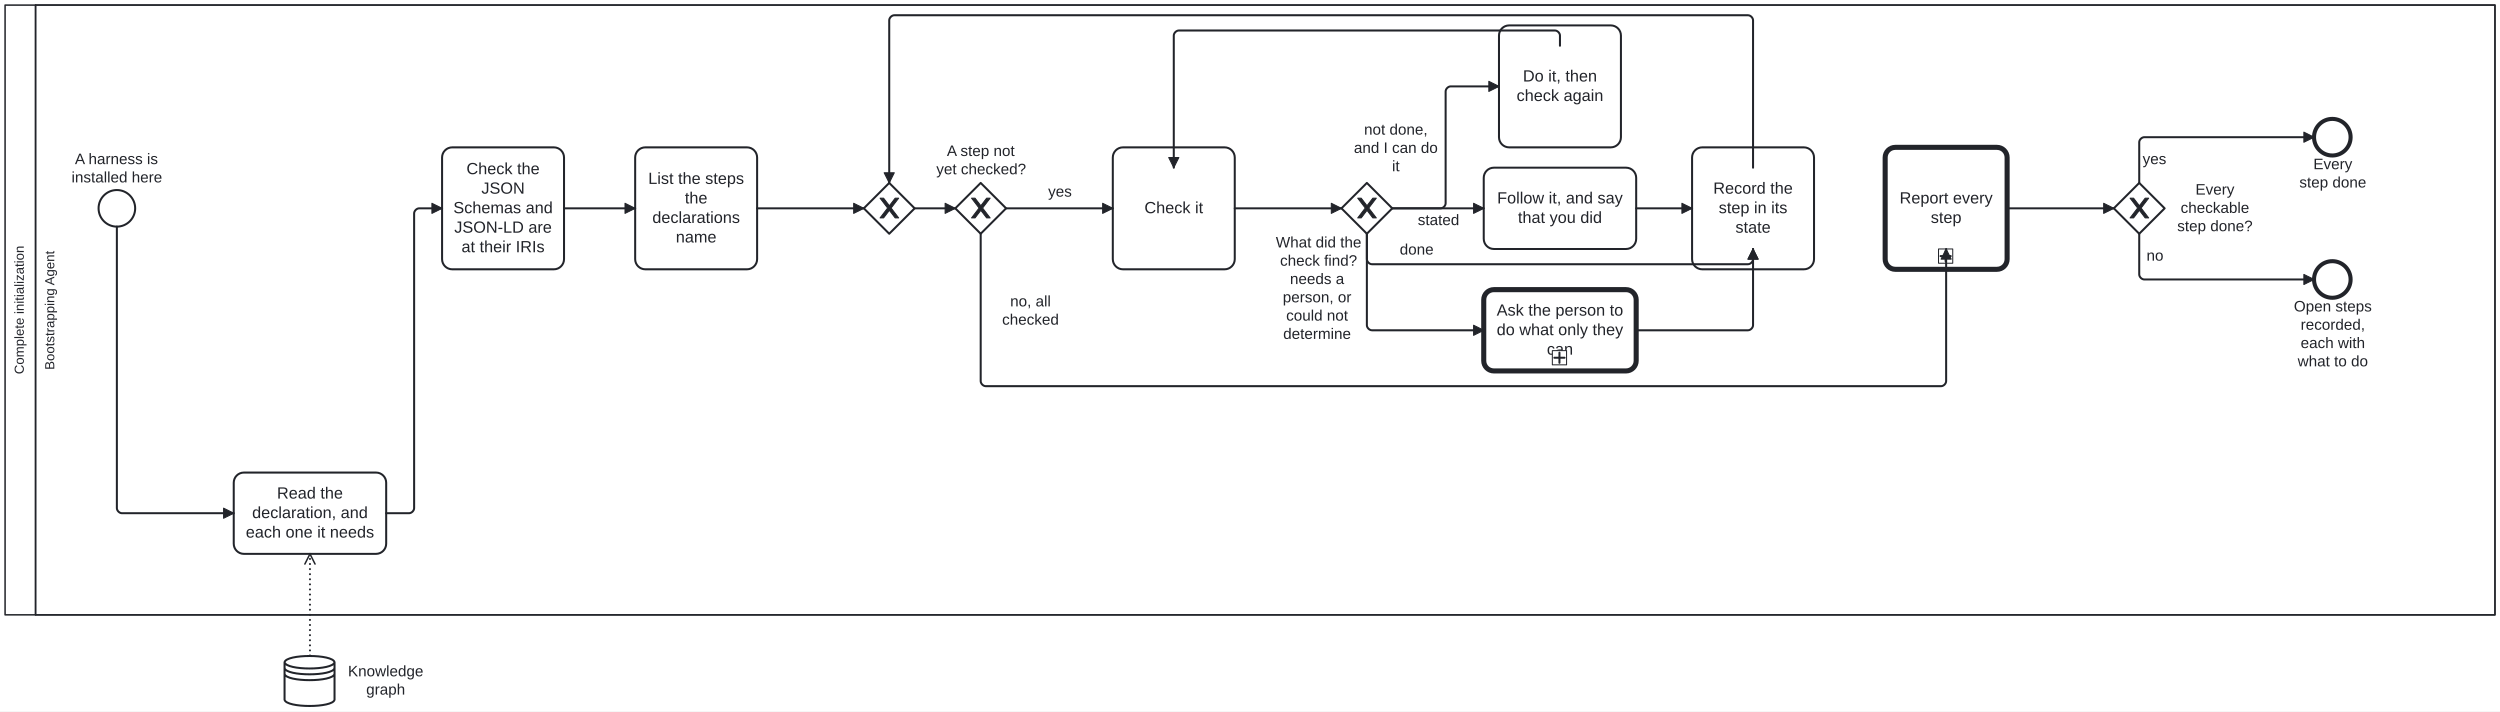
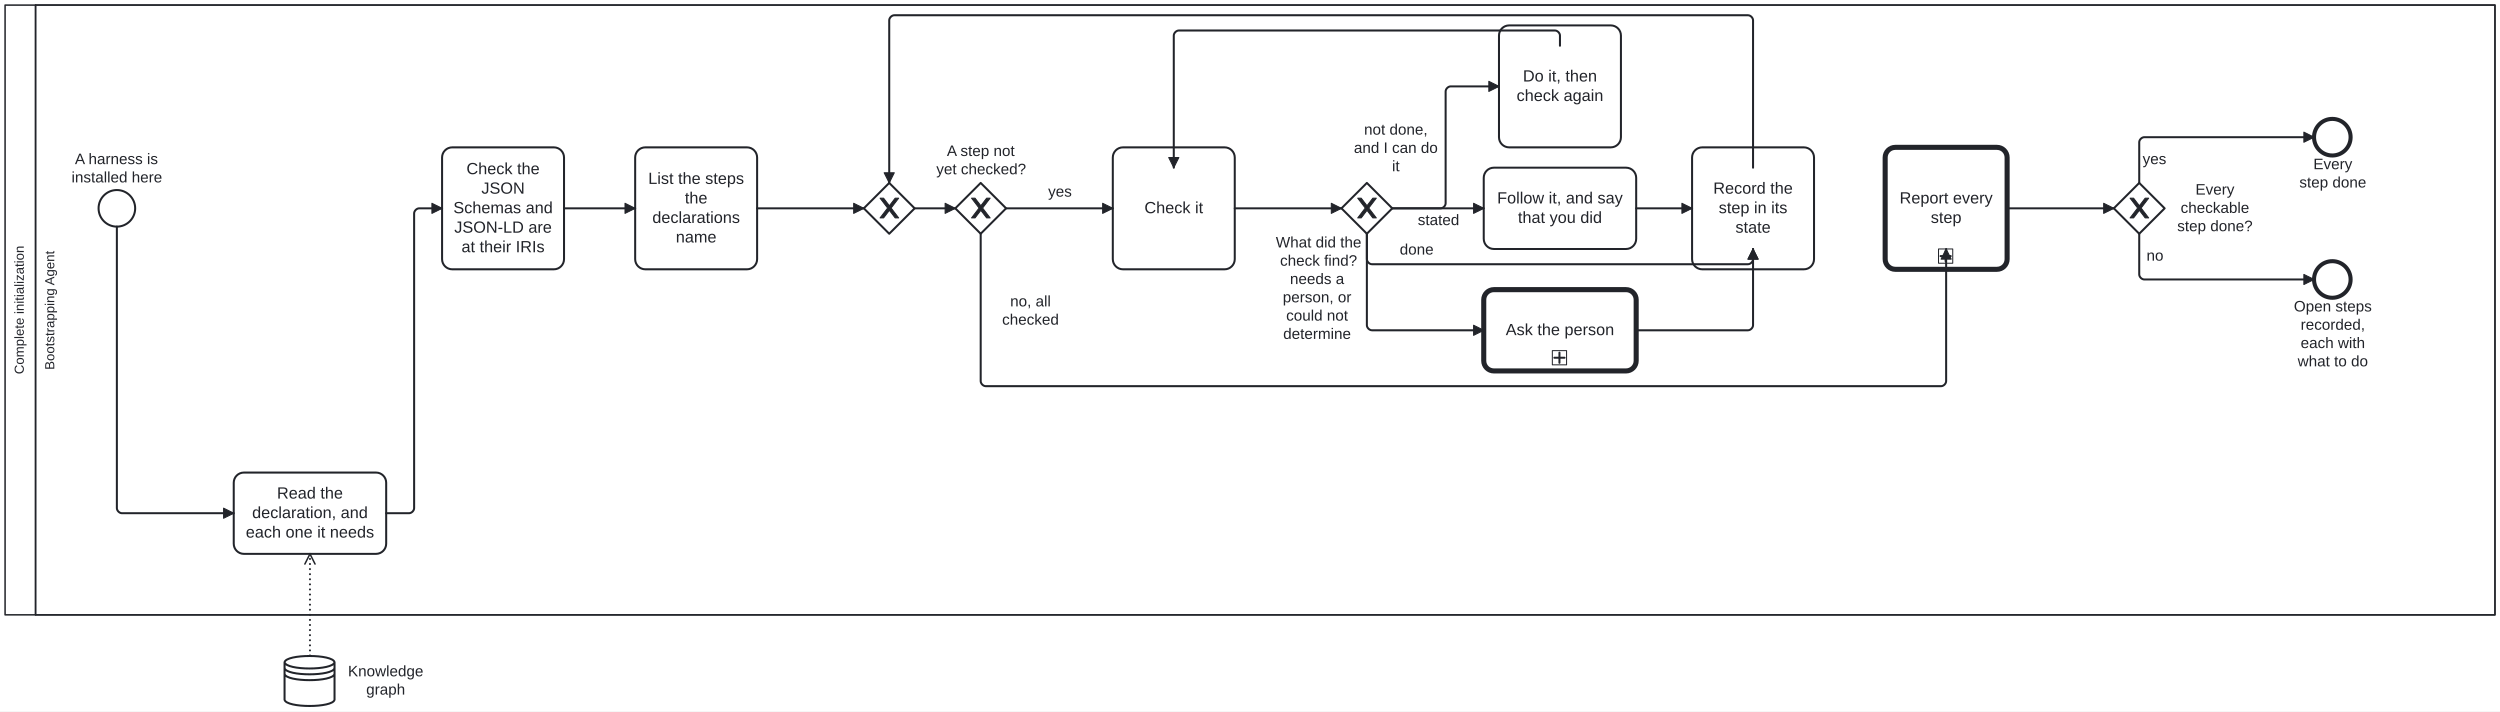
<svg xmlns="http://www.w3.org/2000/svg" width="100%" style="max-width:100%;height:auto" viewBox="135 75 2460 700" version="1.1">
  <rect x="135" y="75" width="2460" height="700" fill="#ffffff" />
  <g class="djs-group">
    <g class="djs-element djs-shape" data-element-id="Participant_Process_CompleteInitialization" style="display: block;" transform="matrix(1 0 0 1 140 80)">
      <g class="djs-visual">
        <rect x="0" y="0" width="2450" height="600" rx="0" ry="0" style="stroke-linecap: round; stroke-linejoin: round; stroke: rgb(34, 36, 42); stroke-width: 1.5px; fill: white; fill-opacity: 0.95;" />
        <path style="fill: none; stroke-linecap: round; stroke-linejoin: round; stroke: rgb(34, 36, 42); stroke-width: 1.5px;" d="M30,0L30,600" />
        <text lineHeight="1.05" class="djs-label" transform="matrix(-1.83697e-16 -1 1 -1.83697e-16 0 600)" style="font-family: Arial, sans-serif; font-size: 13px; font-weight: normal; fill: rgb(34, 36, 42);">
          <tspan x="236.774" y="18.413">Complete initialization</tspan>
        </text>
      </g>
      <rect class="djs-hit djs-hit-all" x="0" y="0" width="2450" height="600" style="fill: none; stroke-opacity: 0; stroke: white; stroke-width: 15px;" />
    </g>
    <g class="djs-children">
      <g class="djs-group">
        <g class="djs-element djs-shape" data-element-id="Lane_BootstrappingAgent" style="display: block;" transform="matrix(1 0 0 1 170 80)">
          <g class="djs-visual">
            <rect x="0" y="0" width="2420" height="600" rx="0" ry="0" style="stroke-linecap: round; stroke-linejoin: round; stroke: rgb(34, 36, 42); stroke-width: 1.5px; fill: white; fill-opacity: 0.25;" />
            <text lineHeight="1.05" class="djs-label" transform="matrix(-1.83697e-16 -1 1 -1.83697e-16 0 600)" style="font-family: Arial, sans-serif; font-size: 13px; font-weight: normal; fill: rgb(34, 36, 42);">
              <tspan x="241.097" y="18.413">Bootstrapping Agent</tspan>
            </text>
          </g>
          <rect class="djs-hit djs-hit-all" x="0" y="0" width="2420" height="600" style="fill: none; stroke-opacity: 0; stroke: white; stroke-width: 15px;" />
        </g>
      </g>
      <g class="djs-group">
        <g class="djs-element djs-shape" data-element-id="Start_CompleteInitialization" style="display: block;" transform="matrix(1 0 0 1 232 262)">
          <g class="djs-visual">
            <circle cx="18" cy="18" r="18" style="stroke-linecap: round; stroke-linejoin: round; stroke: rgb(34, 36, 42); stroke-width: 2px; fill: white; fill-opacity: 0.95;" />
          </g>
          <rect class="djs-hit djs-hit-all" x="0" y="0" width="36" height="36" style="fill: none; stroke-opacity: 0; stroke: white; stroke-width: 15px;" />
        </g>
      </g>
      <g class="djs-group">
        <g class="djs-element djs-shape" data-element-id="Start_CompleteInitialization_label" style="display: block;" transform="matrix(1 0 0 1 205 223)">
          <g class="djs-visual">
            <text lineHeight="1.2" class="djs-label" style="font-family: Arial, sans-serif; font-size: 15px; font-weight: normal; fill: rgb(34, 36, 42);">
              <tspan x="3.732" y="13.5">A harness is </tspan>
              <tspan x="0.388" y="31.5">installed here</tspan>
            </text>
          </g>
          <rect class="djs-hit djs-hit-all" x="0" y="0" width="90" height="36" style="fill: none; stroke-opacity: 0; stroke: white; stroke-width: 15px;" />
        </g>
      </g>
      <g class="djs-group">
        <g class="djs-element djs-shape" data-element-id="A_ReadDeclarations" style="display: block;" transform="matrix(1 0 0 1 365 540)">
          <g class="djs-visual">
            <rect x="0" y="0" width="150" height="80" rx="10" ry="10" style="stroke-linecap: round; stroke-linejoin: round; stroke: rgb(34, 36, 42); stroke-width: 2px; fill: white; fill-opacity: 0.95;" />
            <text lineHeight="1.2" class="djs-label" style="font-family: Arial, sans-serif; font-size: 16px; font-weight: normal; fill: rgb(34, 36, 42);">
              <tspan x="42.531" y="25.6">Read the </tspan>
              <tspan x="18.07" y="44.8">declaration, and </tspan>
              <tspan x="11.84" y="64">each one it needs</tspan>
            </text>
          </g>
          <rect class="djs-hit djs-hit-all" x="0" y="0" width="150" height="80" style="fill: none; stroke-opacity: 0; stroke: white; stroke-width: 15px;" />
        </g>
      </g>
      <g class="djs-group">
        <g class="djs-element djs-shape" data-element-id="A_CheckDocuments" style="display: block;" transform="matrix(1 0 0 1 570 220)">
          <g class="djs-visual">
            <rect x="0" y="0" width="120" height="120" rx="10" ry="10" style="stroke-linecap: round; stroke-linejoin: round; stroke: rgb(34, 36, 42); stroke-width: 2px; fill: white; fill-opacity: 0.95;" />
            <text lineHeight="1.2" class="djs-label" style="font-family: Arial, sans-serif; font-size: 16px; font-weight: normal; fill: rgb(34, 36, 42);">
              <tspan x="23.98" y="26.4">Check the </tspan>
              <tspan x="38.664" y="45.6">JSON </tspan>
              <tspan x="11.082" y="64.8">Schemas and </tspan>
              <tspan x="11.988" y="84">JSON-LD are </tspan>
              <tspan x="19.098" y="103.2">at their IRIs</tspan>
            </text>
          </g>
          <rect class="djs-hit djs-hit-all" x="0" y="0" width="120" height="120" style="fill: none; stroke-opacity: 0; stroke: white; stroke-width: 15px;" />
        </g>
      </g>
      <g class="djs-group">
        <g class="djs-element djs-shape" data-element-id="A_ListSteps" style="display: block;" transform="matrix(1 0 0 1 760 220)">
          <g class="djs-visual">
            <rect x="0" y="0" width="120" height="120" rx="10" ry="10" style="stroke-linecap: round; stroke-linejoin: round; stroke: rgb(34, 36, 42); stroke-width: 2px; fill: white; fill-opacity: 0.95;" />
            <text lineHeight="1.2" class="djs-label" style="font-family: Arial, sans-serif; font-size: 16px; font-weight: normal; fill: rgb(34, 36, 42);">
              <tspan x="12.863" y="36">List the steps</tspan>
              <tspan x="48.879" y="55.2">the </tspan>
              <tspan x="16.863" y="74.4">declarations </tspan>
              <tspan x="39.988" y="93.6">name</tspan>
            </text>
          </g>
          <rect class="djs-hit djs-hit-all" x="0" y="0" width="120" height="120" style="fill: none; stroke-opacity: 0; stroke: white; stroke-width: 15px;" />
        </g>
      </g>
      <g class="djs-group">
        <g class="djs-element djs-shape" data-element-id="GW_NextStep_Join" style="display: block;" transform="matrix(1 0 0 1 985 255)">
          <g class="djs-visual">
            <polygon points="25,0 50,25 25,50 0,25" style="stroke-linecap: round; stroke-linejoin: round; stroke: rgb(34, 36, 42); stroke-width: 2px; fill: white; fill-opacity: 0.95;" />
            <path d="m 16,15 7.429,9.714 -7.429,9.714 3.429,0 5.714,-7.464 5.714,7.464 3.429,0 -7.429,-9.714 7.429,-9.714 -3.429,0 -5.714,7.464 -5.714,-7.464 -3.429,0 z" style="fill: rgb(34, 36, 42); stroke-linecap: round; stroke-linejoin: round; stroke: rgb(34, 36, 42); stroke-width: 1px;" />
          </g>
          <rect class="djs-hit djs-hit-all" x="0" y="0" width="50" height="50" style="fill: none; stroke-opacity: 0; stroke: white; stroke-width: 15px;" />
        </g>
      </g>
      <g class="djs-group">
        <g class="djs-element djs-shape" data-element-id="GW_NextStep" style="display: block;" transform="matrix(1 0 0 1 1075 255)">
          <g class="djs-visual">
            <polygon points="25,0 50,25 25,50 0,25" style="stroke-linecap: round; stroke-linejoin: round; stroke: rgb(34, 36, 42); stroke-width: 2px; fill: white; fill-opacity: 0.95;" />
            <path d="m 16,15 7.429,9.714 -7.429,9.714 3.429,0 5.714,-7.464 5.714,7.464 3.429,0 -7.429,-9.714 7.429,-9.714 -3.429,0 -5.714,7.464 -5.714,-7.464 -3.429,0 z" style="fill: rgb(34, 36, 42); stroke-linecap: round; stroke-linejoin: round; stroke: rgb(34, 36, 42); stroke-width: 1px;" />
          </g>
          <rect class="djs-hit djs-hit-all" x="0" y="0" width="50" height="50" style="fill: none; stroke-opacity: 0; stroke: white; stroke-width: 15px;" />
        </g>
      </g>
      <g class="djs-group">
        <g class="djs-element djs-shape" data-element-id="GW_NextStep_label" style="display: block;" transform="matrix(1 0 0 1 1056 215)">
          <g class="djs-visual">
            <text lineHeight="1.2" class="djs-label" style="font-family: Arial, sans-serif; font-size: 15px; font-weight: normal; fill: rgb(34, 36, 42);">
              <tspan x="10.728" y="13.5">A step not </tspan>
              <tspan x="0.306" y="31.5">yet checked?</tspan>
            </text>
          </g>
          <rect class="djs-hit djs-hit-all" x="0" y="0" width="89" height="36" style="fill: none; stroke-opacity: 0; stroke: white; stroke-width: 15px;" />
        </g>
      </g>
      <g class="djs-group">
        <g class="djs-element djs-shape" data-element-id="A_CheckStep" style="display: block;" transform="matrix(1 0 0 1 1230 220)">
          <g class="djs-visual">
            <rect x="0" y="0" width="120" height="120" rx="10" ry="10" style="stroke-linecap: round; stroke-linejoin: round; stroke: rgb(34, 36, 42); stroke-width: 2px; fill: white; fill-opacity: 0.95;" />
            <text lineHeight="1.2" class="djs-label" style="font-family: Arial, sans-serif; font-size: 16px; font-weight: normal; fill: rgb(34, 36, 42);">
              <tspan x="31.102" y="64.8">Check it</tspan>
            </text>
          </g>
          <rect class="djs-hit djs-hit-all" x="0" y="0" width="120" height="120" style="fill: none; stroke-opacity: 0; stroke: white; stroke-width: 15px;" />
        </g>
      </g>
      <g class="djs-group">
        <g class="djs-element djs-shape" data-element-id="GW_StepState" style="display: block;" transform="matrix(1 0 0 1 1455 255)">
          <g class="djs-visual">
            <polygon points="25,0 50,25 25,50 0,25" style="stroke-linecap: round; stroke-linejoin: round; stroke: rgb(34, 36, 42); stroke-width: 2px; fill: white; fill-opacity: 0.95;" />
            <path d="m 16,15 7.429,9.714 -7.429,9.714 3.429,0 5.714,-7.464 5.714,7.464 3.429,0 -7.429,-9.714 7.429,-9.714 -3.429,0 -5.714,7.464 -5.714,-7.464 -3.429,0 z" style="fill: rgb(34, 36, 42); stroke-linecap: round; stroke-linejoin: round; stroke: rgb(34, 36, 42); stroke-width: 1px;" />
          </g>
          <rect class="djs-hit djs-hit-all" x="0" y="0" width="50" height="50" style="fill: none; stroke-opacity: 0; stroke: white; stroke-width: 15px;" />
        </g>
      </g>
      <g class="djs-group">
        <g class="djs-element djs-shape" data-element-id="GW_StepState_label" style="display: block;" transform="matrix(1 0 0 1 1390 305)">
          <g class="djs-visual">
            <text lineHeight="1.2" class="djs-label" style="font-family: Arial, sans-serif; font-size: 15px; font-weight: normal; fill: rgb(34, 36, 42);">
              <tspan x="0.393" y="13.5">What did the</tspan>
              <tspan x="4.561" y="31.5">check find?</tspan>
            </text>
          </g>
          <rect class="djs-hit djs-hit-all" x="0" y="0" width="85" height="36" style="fill: none; stroke-opacity: 0; stroke: white; stroke-width: 15px;" />
        </g>
      </g>
      <g class="djs-group">
        <g class="djs-element djs-shape" data-element-id="A_PerformStep" style="display: block;" transform="matrix(1 0 0 1 1610 100)">
          <g class="djs-visual">
            <rect x="0" y="0" width="120" height="120" rx="10" ry="10" style="stroke-linecap: round; stroke-linejoin: round; stroke: rgb(34, 36, 42); stroke-width: 2px; fill: white; fill-opacity: 0.95;" />
            <text lineHeight="1.2" class="djs-label" style="font-family: Arial, sans-serif; font-size: 16px; font-weight: normal; fill: rgb(34, 36, 42);">
              <tspan x="23.535" y="55.2">Do it, then </tspan>
              <tspan x="17.305" y="74.4">check again</tspan>
            </text>
          </g>
          <rect class="djs-hit djs-hit-all" x="0" y="0" width="120" height="120" style="fill: none; stroke-opacity: 0; stroke: white; stroke-width: 15px;" />
        </g>
      </g>
      <g class="djs-group">
        <g class="djs-element djs-shape" data-element-id="A_FollowStated" style="display: block;" transform="matrix(1 0 0 1 1595 240)">
          <g class="djs-visual">
            <rect x="0" y="0" width="150" height="80" rx="10" ry="10" style="stroke-linecap: round; stroke-linejoin: round; stroke: rgb(34, 36, 42); stroke-width: 2px; fill: white; fill-opacity: 0.95;" />
            <text lineHeight="1.2" class="djs-label" style="font-family: Arial, sans-serif; font-size: 16px; font-weight: normal; fill: rgb(34, 36, 42);">
              <tspan x="13.195" y="35.2">Follow it, and say </tspan>
              <tspan x="33.637" y="54.4">that you did</tspan>
            </text>
          </g>
          <rect class="djs-hit djs-hit-all" x="0" y="0" width="150" height="80" style="fill: none; stroke-opacity: 0; stroke: white; stroke-width: 15px;" />
        </g>
      </g>
      <g class="djs-group">
        <a class="fa-subprocess-link" href="human-agent-discussion.svg" target="_top">
          <g class="djs-element djs-shape" data-element-id="A_AskPerson" style="display: block;" transform="matrix(1 0 0 1 1595 360)">
            <g class="djs-visual">
              <rect x="0" y="0" width="150" height="80" rx="10" ry="10" style="stroke-linecap: round; stroke-linejoin: round; stroke: rgb(34, 36, 42); stroke-width: 5px; fill: white; fill-opacity: 0.95;" />
              <text lineHeight="1.2" class="djs-label" style="font-family: Arial, sans-serif; font-size: 16px; font-weight: normal; fill: rgb(34, 36, 42);">
-                 <tspan x="12.742" y="25.6">Ask the person to </tspan>
-                 <tspan x="12.738" y="44.8">do what only they </tspan>
-                 <tspan x="62.102" y="64">can</tspan>
+                 <tspan x="21.637" y="44.8">Ask the person</tspan>
              </text>
              <rect x="0" y="0" width="14" height="14" rx="0" ry="0" style="stroke-linecap: round; stroke-linejoin: round; stroke: rgb(34, 36, 42); stroke-width: 1px; fill: white;" transform="matrix(1 0 0 1 67.5 60)" />
              <path data-marker="sub-process" d="m67.5,60 m 7,2 l 0,10 m -5,-5 l 10,0" style="fill: white; stroke-linecap: round; stroke-linejoin: round; stroke: rgb(34, 36, 42); stroke-width: 2px;" />
            </g>
            <rect class="djs-hit djs-hit-all" x="0" y="0" width="150" height="80" style="fill: none; stroke-opacity: 0; stroke: white; stroke-width: 15px;" />
          </g>
        </a>
      </g>
      <g class="djs-group">
        <g class="djs-element djs-shape" data-element-id="A_RecordStep" style="display: block;" transform="matrix(1 0 0 1 1800 220)">
          <g class="djs-visual">
            <rect x="0" y="0" width="120" height="120" rx="10" ry="10" style="stroke-linecap: round; stroke-linejoin: round; stroke: rgb(34, 36, 42); stroke-width: 2px; fill: white; fill-opacity: 0.95;" />
            <text lineHeight="1.2" class="djs-label" style="font-family: Arial, sans-serif; font-size: 16px; font-weight: normal; fill: rgb(34, 36, 42);">
              <tspan x="20.867" y="45.6">Record the </tspan>
              <tspan x="26.207" y="64.8">step in its </tspan>
              <tspan x="42.656" y="84">state</tspan>
            </text>
          </g>
          <rect class="djs-hit djs-hit-all" x="0" y="0" width="120" height="120" style="fill: none; stroke-opacity: 0; stroke: white; stroke-width: 15px;" />
        </g>
      </g>
      <g class="djs-group">
        <a class="fa-subprocess-link" href="log-message.svg" target="_top">
          <g class="djs-element djs-shape" data-element-id="A_Report" style="display: block;" transform="matrix(1 0 0 1 1990 220)">
            <g class="djs-visual">
              <rect x="0" y="0" width="120" height="120" rx="10" ry="10" style="stroke-linecap: round; stroke-linejoin: round; stroke: rgb(34, 36, 42); stroke-width: 5px; fill: white; fill-opacity: 0.95;" />
              <text lineHeight="1.2" class="djs-label" style="font-family: Arial, sans-serif; font-size: 16px; font-weight: normal; fill: rgb(34, 36, 42);">
                <tspan x="14.203" y="55.2">Report every </tspan>
                <tspan x="44.879" y="74.4">step</tspan>
              </text>
              <rect x="0" y="0" width="14" height="14" rx="0" ry="0" style="stroke-linecap: round; stroke-linejoin: round; stroke: rgb(34, 36, 42); stroke-width: 1px; fill: white;" transform="matrix(1 0 0 1 52.5 100)" />
              <path data-marker="sub-process" d="m52.5,100 m 7,2 l 0,10 m -5,-5 l 10,0" style="fill: white; stroke-linecap: round; stroke-linejoin: round; stroke: rgb(34, 36, 42); stroke-width: 2px;" />
            </g>
            <rect class="djs-hit djs-hit-all" x="0" y="0" width="120" height="120" style="fill: none; stroke-opacity: 0; stroke: white; stroke-width: 15px;" />
          </g>
        </a>
      </g>
      <g class="djs-group">
        <g class="djs-element djs-shape" data-element-id="GW_AllDone" style="display: block;" transform="matrix(1 0 0 1 2215 255)">
          <g class="djs-visual">
            <polygon points="25,0 50,25 25,50 0,25" style="stroke-linecap: round; stroke-linejoin: round; stroke: rgb(34, 36, 42); stroke-width: 2px; fill: white; fill-opacity: 0.95;" />
            <path d="m 16,15 7.429,9.714 -7.429,9.714 3.429,0 5.714,-7.464 5.714,7.464 3.429,0 -7.429,-9.714 7.429,-9.714 -3.429,0 -5.714,7.464 -5.714,-7.464 -3.429,0 z" style="fill: rgb(34, 36, 42); stroke-linecap: round; stroke-linejoin: round; stroke: rgb(34, 36, 42); stroke-width: 1px;" />
          </g>
          <rect class="djs-hit djs-hit-all" x="0" y="0" width="50" height="50" style="fill: none; stroke-opacity: 0; stroke: white; stroke-width: 15px;" />
        </g>
      </g>
      <g class="djs-group">
        <g class="djs-element djs-shape" data-element-id="GW_AllDone_label" style="display: block;" transform="matrix(1 0 0 1 2277 253)">
          <g class="djs-visual">
            <text lineHeight="1.2" class="djs-label" style="font-family: Arial, sans-serif; font-size: 15px; font-weight: normal; fill: rgb(34, 36, 42);">
              <tspan x="18.329" y="13.5">Every </tspan>
              <tspan x="3.728" y="31.5">checkable </tspan>
              <tspan x="0.385" y="49.5">step done?</tspan>
            </text>
          </g>
          <rect class="djs-hit djs-hit-all" x="0" y="0" width="75" height="54" style="fill: none; stroke-opacity: 0; stroke: white; stroke-width: 15px;" />
        </g>
      </g>
      <g class="djs-group">
        <g class="djs-element djs-shape" data-element-id="End_Complete" style="display: block;" transform="matrix(1 0 0 1 2412 192)">
          <g class="djs-visual">
            <circle cx="18" cy="18" r="18" style="stroke-linecap: round; stroke-linejoin: round; stroke: rgb(34, 36, 42); stroke-width: 4px; fill: white; fill-opacity: 0.95;" />
          </g>
          <rect class="djs-hit djs-hit-all" x="0" y="0" width="36" height="36" style="fill: none; stroke-opacity: 0; stroke: white; stroke-width: 15px;" />
        </g>
      </g>
      <g class="djs-group">
        <g class="djs-element djs-shape" data-element-id="End_Complete_label" style="display: block;" transform="matrix(1 0 0 1 2395 228)">
          <g class="djs-visual">
            <text lineHeight="1.2" class="djs-label" style="font-family: Arial, sans-serif; font-size: 15px; font-weight: normal; fill: rgb(34, 36, 42);">
              <tspan x="16.329" y="13.5">Every </tspan>
              <tspan x="2.556" y="31.5">step done</tspan>
            </text>
          </g>
          <rect class="djs-hit djs-hit-all" x="0" y="0" width="71" height="36" style="fill: none; stroke-opacity: 0; stroke: white; stroke-width: 15px;" />
        </g>
      </g>
      <g class="djs-group">
        <g class="djs-element djs-shape" data-element-id="End_OpenStepsRecorded" style="display: block;" transform="matrix(1 0 0 1 2412 332)">
          <g class="djs-visual">
            <circle cx="18" cy="18" r="18" style="stroke-linecap: round; stroke-linejoin: round; stroke: rgb(34, 36, 42); stroke-width: 4px; fill: white; fill-opacity: 0.95;" />
          </g>
          <rect class="djs-hit djs-hit-all" x="0" y="0" width="36" height="36" style="fill: none; stroke-opacity: 0; stroke: white; stroke-width: 15px;" />
        </g>
      </g>
      <g class="djs-group">
        <g class="djs-element djs-shape" data-element-id="End_OpenStepsRecorded_label" style="display: block;" transform="matrix(1 0 0 1 2392 368)">
          <g class="djs-visual">
            <text lineHeight="1.2" class="djs-label" style="font-family: Arial, sans-serif; font-size: 15px; font-weight: normal; fill: rgb(34, 36, 42);">
              <tspan x="0.143" y="13.5">Open steps </tspan>
              <tspan x="6.815" y="31.5">recorded, </tspan>
              <tspan x="6.815" y="49.5">each with </tspan>
              <tspan x="3.893" y="67.5">what to do</tspan>
            </text>
          </g>
          <rect class="djs-hit djs-hit-all" x="0" y="0" width="77" height="72" style="fill: none; stroke-opacity: 0; stroke: white; stroke-width: 15px;" />
        </g>
      </g>
      <g class="djs-group">
        <g class="djs-element djs-connection" data-element-id="SF_CI_1" style="display: block;">
          <g class="djs-visual">
            <defs>
              <marker id="bpmn-marker-1" viewBox="0 0 20 20" refX="11" refY="10" markerWidth="10" markerHeight="10" orient="auto">
                <path d="M 1 5 L 11 10 L 1 15 Z" style="stroke-linecap: round; stroke-linejoin: round; stroke: rgb(34, 36, 42); stroke-width: 1px; fill: rgb(34, 36, 42);" />
              </marker>
            </defs>
            <path data-corner-radius="5" style="fill: none; stroke-linecap: round; stroke-linejoin: round; stroke: rgb(34, 36, 42); stroke-width: 2px; marker-end: url('#bpmn-marker-1');" d="M250,298L250,575C250,577.5,252.5,580,255,580L365,580" />
          </g>
          <path d="M250,298L250,580L365,580" class="djs-hit djs-hit-stroke" style="fill: none; stroke-opacity: 0; stroke: white; stroke-width: 15px;" />
        </g>
      </g>
      <g class="djs-group">
        <g class="djs-element djs-connection" data-element-id="SF_CI_2" style="display: block;">
          <g class="djs-visual">
            <defs>
              <marker id="bpmn-marker-2" viewBox="0 0 20 20" refX="11" refY="10" markerWidth="10" markerHeight="10" orient="auto">
                <path d="M 1 5 L 11 10 L 1 15 Z" style="stroke-linecap: round; stroke-linejoin: round; stroke: rgb(34, 36, 42); stroke-width: 1px; fill: rgb(34, 36, 42);" />
              </marker>
            </defs>
            <path data-corner-radius="5" style="fill: none; stroke-linecap: round; stroke-linejoin: round; stroke: rgb(34, 36, 42); stroke-width: 2px; marker-end: url('#bpmn-marker-2');" d="M515,580L537.5,580C540,580,542.5,577.5,542.5,575L542.5,285C542.5,282.5,545,280,547.5,280L570,280" />
          </g>
          <path d="M515,580L542.5,580L542.5,280L570,280" class="djs-hit djs-hit-stroke" style="fill: none; stroke-opacity: 0; stroke: white; stroke-width: 15px;" />
        </g>
      </g>
      <g class="djs-group">
        <g class="djs-element djs-connection" data-element-id="SF_CI_18" style="display: block;">
          <g class="djs-visual">
            <defs>
              <marker id="bpmn-marker-3" viewBox="0 0 20 20" refX="11" refY="10" markerWidth="10" markerHeight="10" orient="auto">
                <path d="M 1 5 L 11 10 L 1 15 Z" style="stroke-linecap: round; stroke-linejoin: round; stroke: rgb(34, 36, 42); stroke-width: 1px; fill: rgb(34, 36, 42);" />
              </marker>
            </defs>
            <path data-corner-radius="5" style="fill: none; stroke-linecap: round; stroke-linejoin: round; stroke: rgb(34, 36, 42); stroke-width: 2px; marker-end: url('#bpmn-marker-3');" d="M690,280L760,280" />
          </g>
          <path d="M690,280L760,280" class="djs-hit djs-hit-stroke" style="fill: none; stroke-opacity: 0; stroke: white; stroke-width: 15px;" />
        </g>
      </g>
      <g class="djs-group">
        <g class="djs-element djs-connection" data-element-id="SF_CI_3" style="display: block;">
          <g class="djs-visual">
            <defs>
              <marker id="bpmn-marker-4" viewBox="0 0 20 20" refX="11" refY="10" markerWidth="10" markerHeight="10" orient="auto">
                <path d="M 1 5 L 11 10 L 1 15 Z" style="stroke-linecap: round; stroke-linejoin: round; stroke: rgb(34, 36, 42); stroke-width: 1px; fill: rgb(34, 36, 42);" />
              </marker>
            </defs>
            <path data-corner-radius="5" style="fill: none; stroke-linecap: round; stroke-linejoin: round; stroke: rgb(34, 36, 42); stroke-width: 2px; marker-end: url('#bpmn-marker-4');" d="M880,280L985,280" />
          </g>
          <path d="M880,280L985,280" class="djs-hit djs-hit-stroke" style="fill: none; stroke-opacity: 0; stroke: white; stroke-width: 15px;" />
        </g>
      </g>
      <g class="djs-group">
        <g class="djs-element djs-connection" data-element-id="SF_CI_4" style="display: block;">
          <g class="djs-visual">
            <defs>
              <marker id="bpmn-marker-5" viewBox="0 0 20 20" refX="11" refY="10" markerWidth="10" markerHeight="10" orient="auto">
                <path d="M 1 5 L 11 10 L 1 15 Z" style="stroke-linecap: round; stroke-linejoin: round; stroke: rgb(34, 36, 42); stroke-width: 1px; fill: rgb(34, 36, 42);" />
              </marker>
            </defs>
            <path data-corner-radius="5" style="fill: none; stroke-linecap: round; stroke-linejoin: round; stroke: rgb(34, 36, 42); stroke-width: 2px; marker-end: url('#bpmn-marker-5');" d="M1125,280L1230,280" />
          </g>
          <path d="M1125,280L1230,280" class="djs-hit djs-hit-stroke" style="fill: none; stroke-opacity: 0; stroke: white; stroke-width: 15px;" />
        </g>
      </g>
      <g class="djs-group">
        <g class="djs-element djs-shape" data-element-id="SF_CI_4_label" style="display: block;" transform="matrix(1 0 0 1 1166 255)">
          <g class="djs-visual">
            <text lineHeight="1.2" class="djs-label" style="font-family: Arial, sans-serif; font-size: 15px; font-weight: normal; fill: rgb(34, 36, 42);">
              <tspan x="0.329" y="13.5">yes</tspan>
            </text>
          </g>
          <rect class="djs-hit djs-hit-all" x="0" y="0" width="24" height="18" style="fill: none; stroke-opacity: 0; stroke: white; stroke-width: 15px;" />
        </g>
      </g>
      <g class="djs-group">
        <g class="djs-element djs-connection" data-element-id="SF_CI_5" style="display: block;">
          <g class="djs-visual">
            <defs>
              <marker id="bpmn-marker-6" viewBox="0 0 20 20" refX="11" refY="10" markerWidth="10" markerHeight="10" orient="auto">
                <path d="M 1 5 L 11 10 L 1 15 Z" style="stroke-linecap: round; stroke-linejoin: round; stroke: rgb(34, 36, 42); stroke-width: 1px; fill: rgb(34, 36, 42);" />
              </marker>
            </defs>
            <path data-corner-radius="5" style="fill: none; stroke-linecap: round; stroke-linejoin: round; stroke: rgb(34, 36, 42); stroke-width: 2px; marker-end: url('#bpmn-marker-6');" d="M1350,280L1455,280" />
          </g>
          <path d="M1350,280L1455,280" class="djs-hit djs-hit-stroke" style="fill: none; stroke-opacity: 0; stroke: white; stroke-width: 15px;" />
        </g>
      </g>
      <g class="djs-group">
        <g class="djs-element djs-connection" data-element-id="SF_CI_6" style="display: block;">
          <g class="djs-visual">
            <defs>
              <marker id="bpmn-marker-7" viewBox="0 0 20 20" refX="11" refY="10" markerWidth="10" markerHeight="10" orient="auto">
                <path d="M 1 5 L 11 10 L 1 15 Z" style="stroke-linecap: round; stroke-linejoin: round; stroke: rgb(34, 36, 42); stroke-width: 1px; fill: rgb(34, 36, 42);" />
              </marker>
            </defs>
            <path data-corner-radius="5" style="fill: none; stroke-linecap: round; stroke-linejoin: round; stroke: rgb(34, 36, 42); stroke-width: 2px; marker-end: url('#bpmn-marker-7');" d="M1480,305L1480,330C1480,332.5,1482.5,335,1485,335L1855,335C1857.5,335,1860,332.5,1860,330L1860,320" />
          </g>
          <path d="M1480,305L1480,335L1860,335L1860,320" class="djs-hit djs-hit-stroke" style="fill: none; stroke-opacity: 0; stroke: white; stroke-width: 15px;" />
        </g>
      </g>
      <g class="djs-group">
        <g class="djs-element djs-shape" data-element-id="SF_CI_6_label" style="display: block;" transform="matrix(1 0 0 1 1512 312)">
          <g class="djs-visual">
            <text lineHeight="1.2" class="djs-label" style="font-family: Arial, sans-serif; font-size: 15px; font-weight: normal; fill: rgb(34, 36, 42);">
              <tspan x="0.315" y="13.5">done</tspan>
            </text>
          </g>
          <rect class="djs-hit djs-hit-all" x="0" y="0" width="34" height="18" style="fill: none; stroke-opacity: 0; stroke: white; stroke-width: 15px;" />
        </g>
      </g>
      <g class="djs-group">
        <g class="djs-element djs-connection" data-element-id="SF_CI_7" style="display: block;">
          <g class="djs-visual">
            <defs>
              <marker id="bpmn-marker-8" viewBox="0 0 20 20" refX="11" refY="10" markerWidth="10" markerHeight="10" orient="auto">
                <path d="M 1 5 L 11 10 L 1 15 Z" style="stroke-linecap: round; stroke-linejoin: round; stroke: rgb(34, 36, 42); stroke-width: 1px; fill: rgb(34, 36, 42);" />
              </marker>
            </defs>
            <path data-corner-radius="5" style="fill: none; stroke-linecap: round; stroke-linejoin: round; stroke: rgb(34, 36, 42); stroke-width: 2px; marker-end: url('#bpmn-marker-8');" d="M1505,280L1552.5,280C1555,280,1557.5,277.5,1557.5,275L1557.5,165C1557.5,162.5,1560,160,1562.5,160L1610,160" />
          </g>
          <path d="M1505,280L1557.5,280L1557.5,160L1610,160" class="djs-hit djs-hit-stroke" style="fill: none; stroke-opacity: 0; stroke: white; stroke-width: 15px;" />
        </g>
      </g>
      <g class="djs-group">
        <g class="djs-element djs-shape" data-element-id="SF_CI_7_label" style="display: block;" transform="matrix(1 0 0 1 1467 194)">
          <g class="djs-visual">
            <text lineHeight="1.2" class="djs-label" style="font-family: Arial, sans-serif; font-size: 15px; font-weight: normal; fill: rgb(34, 36, 42);">
              <tspan x="10.222" y="13.5">not done, </tspan>
              <tspan x="0.217" y="31.5">and I can do </tspan>
              <tspan x="37.75" y="49.5">it</tspan>
            </text>
          </g>
          <rect class="djs-hit djs-hit-all" x="0" y="0" width="83" height="54" style="fill: none; stroke-opacity: 0; stroke: white; stroke-width: 15px;" />
        </g>
      </g>
      <g class="djs-group">
        <g class="djs-element djs-connection" data-element-id="SF_CI_8" style="display: block;">
          <g class="djs-visual">
            <defs>
              <marker id="bpmn-marker-9" viewBox="0 0 20 20" refX="11" refY="10" markerWidth="10" markerHeight="10" orient="auto">
                <path d="M 1 5 L 11 10 L 1 15 Z" style="stroke-linecap: round; stroke-linejoin: round; stroke: rgb(34, 36, 42); stroke-width: 1px; fill: rgb(34, 36, 42);" />
              </marker>
            </defs>
            <path data-corner-radius="5" style="fill: none; stroke-linecap: round; stroke-linejoin: round; stroke: rgb(34, 36, 42); stroke-width: 2px; marker-end: url('#bpmn-marker-9');" d="M1670,120L1670,110C1670,107.5,1667.5,105,1665,105L1295,105C1292.5,105,1290,107.5,1290,110L1290,240" />
          </g>
          <path d="M1670,120L1670,105L1290,105L1290,240" class="djs-hit djs-hit-stroke" style="fill: none; stroke-opacity: 0; stroke: white; stroke-width: 15px;" />
        </g>
      </g>
      <g class="djs-group">
        <g class="djs-element djs-connection" data-element-id="SF_CI_9" style="display: block;">
          <g class="djs-visual">
            <defs>
              <marker id="bpmn-marker-10" viewBox="0 0 20 20" refX="11" refY="10" markerWidth="10" markerHeight="10" orient="auto">
                <path d="M 1 5 L 11 10 L 1 15 Z" style="stroke-linecap: round; stroke-linejoin: round; stroke: rgb(34, 36, 42); stroke-width: 1px; fill: rgb(34, 36, 42);" />
              </marker>
            </defs>
            <path data-corner-radius="5" style="fill: none; stroke-linecap: round; stroke-linejoin: round; stroke: rgb(34, 36, 42); stroke-width: 2px; marker-end: url('#bpmn-marker-10');" d="M1505,280L1595,280" />
          </g>
          <path d="M1505,280L1595,280" class="djs-hit djs-hit-stroke" style="fill: none; stroke-opacity: 0; stroke: white; stroke-width: 15px;" />
        </g>
      </g>
      <g class="djs-group">
        <g class="djs-element djs-shape" data-element-id="SF_CI_9_label" style="display: block;" transform="matrix(1 0 0 1 1530 283)">
          <g class="djs-visual">
            <text lineHeight="1.2" class="djs-label" style="font-family: Arial, sans-serif; font-size: 15px; font-weight: normal; fill: rgb(34, 36, 42);">
              <tspan x="0.069" y="13.5">stated</tspan>
            </text>
          </g>
          <rect class="djs-hit djs-hit-all" x="0" y="0" width="41" height="18" style="fill: none; stroke-opacity: 0; stroke: white; stroke-width: 15px;" />
        </g>
      </g>
      <g class="djs-group">
        <g class="djs-element djs-connection" data-element-id="SF_CI_10" style="display: block;">
          <g class="djs-visual">
            <defs>
              <marker id="bpmn-marker-11" viewBox="0 0 20 20" refX="11" refY="10" markerWidth="10" markerHeight="10" orient="auto">
                <path d="M 1 5 L 11 10 L 1 15 Z" style="stroke-linecap: round; stroke-linejoin: round; stroke: rgb(34, 36, 42); stroke-width: 1px; fill: rgb(34, 36, 42);" />
              </marker>
            </defs>
            <path data-corner-radius="5" style="fill: none; stroke-linecap: round; stroke-linejoin: round; stroke: rgb(34, 36, 42); stroke-width: 2px; marker-end: url('#bpmn-marker-11');" d="M1745,280L1800,280" />
          </g>
          <path d="M1745,280L1800,280" class="djs-hit djs-hit-stroke" style="fill: none; stroke-opacity: 0; stroke: white; stroke-width: 15px;" />
        </g>
      </g>
      <g class="djs-group">
        <g class="djs-element djs-connection" data-element-id="SF_CI_11" style="display: block;">
          <g class="djs-visual">
            <defs>
              <marker id="bpmn-marker-12" viewBox="0 0 20 20" refX="11" refY="10" markerWidth="10" markerHeight="10" orient="auto">
                <path d="M 1 5 L 11 10 L 1 15 Z" style="stroke-linecap: round; stroke-linejoin: round; stroke: rgb(34, 36, 42); stroke-width: 1px; fill: rgb(34, 36, 42);" />
              </marker>
            </defs>
            <path data-corner-radius="5" style="fill: none; stroke-linecap: round; stroke-linejoin: round; stroke: rgb(34, 36, 42); stroke-width: 2px; marker-end: url('#bpmn-marker-12');" d="M1480,305L1480,395C1480,397.5,1482.5,400,1485,400L1595,400" />
          </g>
          <path d="M1480,305L1480,400L1595,400" class="djs-hit djs-hit-stroke" style="fill: none; stroke-opacity: 0; stroke: white; stroke-width: 15px;" />
        </g>
      </g>
      <g class="djs-group">
        <g class="djs-element djs-shape" data-element-id="SF_CI_11_label" style="display: block;" transform="matrix(1 0 0 1 1397 341)">
          <g class="djs-visual">
            <text lineHeight="1.2" class="djs-label" style="font-family: Arial, sans-serif; font-size: 15px; font-weight: normal; fill: rgb(34, 36, 42);">
              <tspan x="7.311" y="13.5">needs a </tspan>
              <tspan x="0.232" y="31.5">person, or</tspan>
              <tspan x="3.561" y="49.5">could not</tspan>
              <tspan x="0.649" y="67.5">determine</tspan>
            </text>
          </g>
          <rect class="djs-hit djs-hit-all" x="0" y="0" width="68" height="72" style="fill: none; stroke-opacity: 0; stroke: white; stroke-width: 15px;" />
        </g>
      </g>
      <g class="djs-group">
        <g class="djs-element djs-connection" data-element-id="SF_CI_12" style="display: block;">
          <g class="djs-visual">
            <defs>
              <marker id="bpmn-marker-13" viewBox="0 0 20 20" refX="11" refY="10" markerWidth="10" markerHeight="10" orient="auto">
                <path d="M 1 5 L 11 10 L 1 15 Z" style="stroke-linecap: round; stroke-linejoin: round; stroke: rgb(34, 36, 42); stroke-width: 1px; fill: rgb(34, 36, 42);" />
              </marker>
            </defs>
            <path data-corner-radius="5" style="fill: none; stroke-linecap: round; stroke-linejoin: round; stroke: rgb(34, 36, 42); stroke-width: 2px; marker-end: url('#bpmn-marker-13');" d="M1745,400L1855,400C1857.5,400,1860,397.5,1860,395L1860,320" />
          </g>
          <path d="M1745,400L1860,400L1860,320" class="djs-hit djs-hit-stroke" style="fill: none; stroke-opacity: 0; stroke: white; stroke-width: 15px;" />
        </g>
      </g>
      <g class="djs-group">
        <g class="djs-element djs-connection" data-element-id="SF_CI_13" style="display: block;">
          <g class="djs-visual">
            <defs>
              <marker id="bpmn-marker-14" viewBox="0 0 20 20" refX="11" refY="10" markerWidth="10" markerHeight="10" orient="auto">
                <path d="M 1 5 L 11 10 L 1 15 Z" style="stroke-linecap: round; stroke-linejoin: round; stroke: rgb(34, 36, 42); stroke-width: 1px; fill: rgb(34, 36, 42);" />
              </marker>
            </defs>
            <path data-corner-radius="5" style="fill: none; stroke-linecap: round; stroke-linejoin: round; stroke: rgb(34, 36, 42); stroke-width: 2px; marker-end: url('#bpmn-marker-14');" d="M1860,240L1860,95C1860,92.5,1857.5,90,1855,90L1015,90C1012.5,90,1010,92.5,1010,95L1010,255" />
          </g>
          <path d="M1860,240L1860,90L1010,90L1010,255" class="djs-hit djs-hit-stroke" style="fill: none; stroke-opacity: 0; stroke: white; stroke-width: 15px;" />
        </g>
      </g>
      <g class="djs-group">
        <g class="djs-element djs-connection" data-element-id="Flow_GW_NextStep_Join" style="display: block;">
          <g class="djs-visual">
            <defs>
              <marker id="bpmn-marker-15" viewBox="0 0 20 20" refX="11" refY="10" markerWidth="10" markerHeight="10" orient="auto">
                <path d="M 1 5 L 11 10 L 1 15 Z" style="stroke-linecap: round; stroke-linejoin: round; stroke: rgb(34, 36, 42); stroke-width: 1px; fill: rgb(34, 36, 42);" />
              </marker>
            </defs>
            <path data-corner-radius="5" style="fill: none; stroke-linecap: round; stroke-linejoin: round; stroke: rgb(34, 36, 42); stroke-width: 2px; marker-end: url('#bpmn-marker-15');" d="M1035,280L1075,280" />
          </g>
          <path d="M1035,280L1075,280" class="djs-hit djs-hit-stroke" style="fill: none; stroke-opacity: 0; stroke: white; stroke-width: 15px;" />
        </g>
      </g>
      <g class="djs-group">
        <g class="djs-element djs-connection" data-element-id="SF_CI_14" style="display: block;">
          <g class="djs-visual">
            <defs>
              <marker id="bpmn-marker-16" viewBox="0 0 20 20" refX="11" refY="10" markerWidth="10" markerHeight="10" orient="auto">
                <path d="M 1 5 L 11 10 L 1 15 Z" style="stroke-linecap: round; stroke-linejoin: round; stroke: rgb(34, 36, 42); stroke-width: 1px; fill: rgb(34, 36, 42);" />
              </marker>
            </defs>
            <path data-corner-radius="5" style="fill: none; stroke-linecap: round; stroke-linejoin: round; stroke: rgb(34, 36, 42); stroke-width: 2px; marker-end: url('#bpmn-marker-16');" d="M1100,305L1100,450C1100,452.5,1102.5,455,1105,455L2045,455C2047.5,455,2050,452.5,2050,450L2050,320" />
          </g>
          <path d="M1100,305L1100,455L2050,455L2050,320" class="djs-hit djs-hit-stroke" style="fill: none; stroke-opacity: 0; stroke: white; stroke-width: 15px;" />
        </g>
      </g>
      <g class="djs-group">
        <g class="djs-element djs-shape" data-element-id="SF_CI_14_label" style="display: block;" transform="matrix(1 0 0 1 1121 363)">
          <g class="djs-visual">
            <text lineHeight="1.2" class="djs-label" style="font-family: Arial, sans-serif; font-size: 15px; font-weight: normal; fill: rgb(34, 36, 42);">
              <tspan x="7.987" y="13.5">no, all </tspan>
              <tspan x="0.065" y="31.5">checked</tspan>
            </text>
          </g>
          <rect class="djs-hit djs-hit-all" x="0" y="0" width="56" height="36" style="fill: none; stroke-opacity: 0; stroke: white; stroke-width: 15px;" />
        </g>
      </g>
      <g class="djs-group">
        <g class="djs-element djs-connection" data-element-id="SF_CI_15" style="display: block;">
          <g class="djs-visual">
            <defs>
              <marker id="bpmn-marker-17" viewBox="0 0 20 20" refX="11" refY="10" markerWidth="10" markerHeight="10" orient="auto">
                <path d="M 1 5 L 11 10 L 1 15 Z" style="stroke-linecap: round; stroke-linejoin: round; stroke: rgb(34, 36, 42); stroke-width: 1px; fill: rgb(34, 36, 42);" />
              </marker>
            </defs>
            <path data-corner-radius="5" style="fill: none; stroke-linecap: round; stroke-linejoin: round; stroke: rgb(34, 36, 42); stroke-width: 2px; marker-end: url('#bpmn-marker-17');" d="M2110,280L2215,280" />
          </g>
          <path d="M2110,280L2215,280" class="djs-hit djs-hit-stroke" style="fill: none; stroke-opacity: 0; stroke: white; stroke-width: 15px;" />
        </g>
      </g>
      <g class="djs-group">
        <g class="djs-element djs-connection" data-element-id="SF_CI_16" style="display: block;">
          <g class="djs-visual">
            <defs>
              <marker id="bpmn-marker-18" viewBox="0 0 20 20" refX="11" refY="10" markerWidth="10" markerHeight="10" orient="auto">
                <path d="M 1 5 L 11 10 L 1 15 Z" style="stroke-linecap: round; stroke-linejoin: round; stroke: rgb(34, 36, 42); stroke-width: 1px; fill: rgb(34, 36, 42);" />
              </marker>
            </defs>
            <path data-corner-radius="5" style="fill: none; stroke-linecap: round; stroke-linejoin: round; stroke: rgb(34, 36, 42); stroke-width: 2px; marker-end: url('#bpmn-marker-18');" d="M2240,255L2240,215C2240,212.5,2242.5,210,2245,210L2412,210" />
          </g>
          <path d="M2240,255L2240,210L2412,210" class="djs-hit djs-hit-stroke" style="fill: none; stroke-opacity: 0; stroke: white; stroke-width: 15px;" />
        </g>
      </g>
      <g class="djs-group">
        <g class="djs-element djs-shape" data-element-id="SF_CI_16_label" style="display: block;" transform="matrix(1 0 0 1 2243 223)">
          <g class="djs-visual">
            <text lineHeight="1.2" class="djs-label" style="font-family: Arial, sans-serif; font-size: 15px; font-weight: normal; fill: rgb(34, 36, 42);">
              <tspan x="0.329" y="13.5">yes</tspan>
            </text>
          </g>
          <rect class="djs-hit djs-hit-all" x="0" y="0" width="24" height="18" style="fill: none; stroke-opacity: 0; stroke: white; stroke-width: 15px;" />
        </g>
      </g>
      <g class="djs-group">
        <g class="djs-element djs-connection" data-element-id="SF_CI_17" style="display: block;">
          <g class="djs-visual">
            <defs>
              <marker id="bpmn-marker-19" viewBox="0 0 20 20" refX="11" refY="10" markerWidth="10" markerHeight="10" orient="auto">
                <path d="M 1 5 L 11 10 L 1 15 Z" style="stroke-linecap: round; stroke-linejoin: round; stroke: rgb(34, 36, 42); stroke-width: 1px; fill: rgb(34, 36, 42);" />
              </marker>
            </defs>
            <path data-corner-radius="5" style="fill: none; stroke-linecap: round; stroke-linejoin: round; stroke: rgb(34, 36, 42); stroke-width: 2px; marker-end: url('#bpmn-marker-19');" d="M2240,305L2240,345C2240,347.5,2242.5,350,2245,350L2412,350" />
          </g>
          <path d="M2240,305L2240,350L2412,350" class="djs-hit djs-hit-stroke" style="fill: none; stroke-opacity: 0; stroke: white; stroke-width: 15px;" />
        </g>
      </g>
      <g class="djs-group">
        <g class="djs-element djs-shape" data-element-id="SF_CI_17_label" style="display: block;" transform="matrix(1 0 0 1 2247 318)">
          <g class="djs-visual">
            <text lineHeight="1.2" class="djs-label" style="font-family: Arial, sans-serif; font-size: 15px; font-weight: normal; fill: rgb(34, 36, 42);">
              <tspan x="0.158" y="13.5">no</tspan>
            </text>
          </g>
          <rect class="djs-hit djs-hit-all" x="0" y="0" width="17" height="18" style="fill: none; stroke-opacity: 0; stroke: white; stroke-width: 15px;" />
        </g>
      </g>
    </g>
  </g>
  <g class="djs-group">
    <g class="djs-element djs-shape" data-element-id="DSR_knowledge_graph" style="display: block;" transform="matrix(1 0 0 1 415 720)">
      <g class="djs-visual">
        <path d="m  0,6.65 l  0,36.885 c  1.639,8.197 47.541,8.197  49.18,0 l  0,-36.885 c -1.639,-8.197 -47.541,-8.197 -49.18,0c  1.639,8.197 47.541,8.197  49.18,0 m  -49.18,5.738c  1.639,8.197 47.541,8.197 49.18,0m  -49.18,5.738c  1.639,8.197 47.541,8.197  49.18,0" style="fill: white; stroke-linecap: round; stroke-linejoin: round; stroke: rgb(34, 36, 42); stroke-width: 2px; fill-opacity: 0.95;" />
      </g>
      <rect class="djs-hit djs-hit-all" x="0" y="0" width="50" height="50" style="fill: none; stroke-opacity: 0; stroke: white; stroke-width: 15px;" />
    </g>
  </g>
  <g class="djs-group">
    <g class="djs-element djs-shape" data-element-id="DSR_knowledge_graph_label" style="display: block;" transform="matrix(1 0 0 1 477 727)">
      <g class="djs-visual">
        <text lineHeight="1.2" class="djs-label" style="font-family: Arial, sans-serif; font-size: 15px; font-weight: normal; fill: rgb(34, 36, 42);">
          <tspan x="0.388" y="13.5">Knowledge</tspan>
          <tspan x="18.318" y="31.5">graph</tspan>
        </text>
      </g>
      <rect class="djs-hit djs-hit-all" x="0" y="0" width="75" height="36" style="fill: none; stroke-opacity: 0; stroke: white; stroke-width: 15px;" />
    </g>
  </g>
  <g class="djs-group">
    <g class="djs-element djs-connection" data-element-id="DIA_A_ReadDeclarations" style="display: block;">
      <g class="djs-visual">
        <defs>
          <marker id="bpmn-marker-20" viewBox="0 0 20 20" refX="11" refY="10" markerWidth="10" markerHeight="10" orient="auto">
            <path d="M 1 5 L 11 10 L 1 15" style="fill: none; stroke-linecap: round; stroke-linejoin: round; stroke: rgb(34, 36, 42); stroke-width: 1.5px; stroke-dasharray: 10000, 1;" />
          </marker>
        </defs>
        <path data-corner-radius="5" style="fill: none; stroke-linecap: round; stroke-linejoin: round; stroke: rgb(34, 36, 42); stroke-width: 2px; marker-end: url('#bpmn-marker-20'); stroke-dasharray: 0, 5;" d="M440,720L440,620" />
      </g>
      <path d="M440,720L440,620" class="djs-hit djs-hit-stroke" style="fill: none; stroke-opacity: 0; stroke: white; stroke-width: 15px;" />
    </g>
  </g>
</svg>
